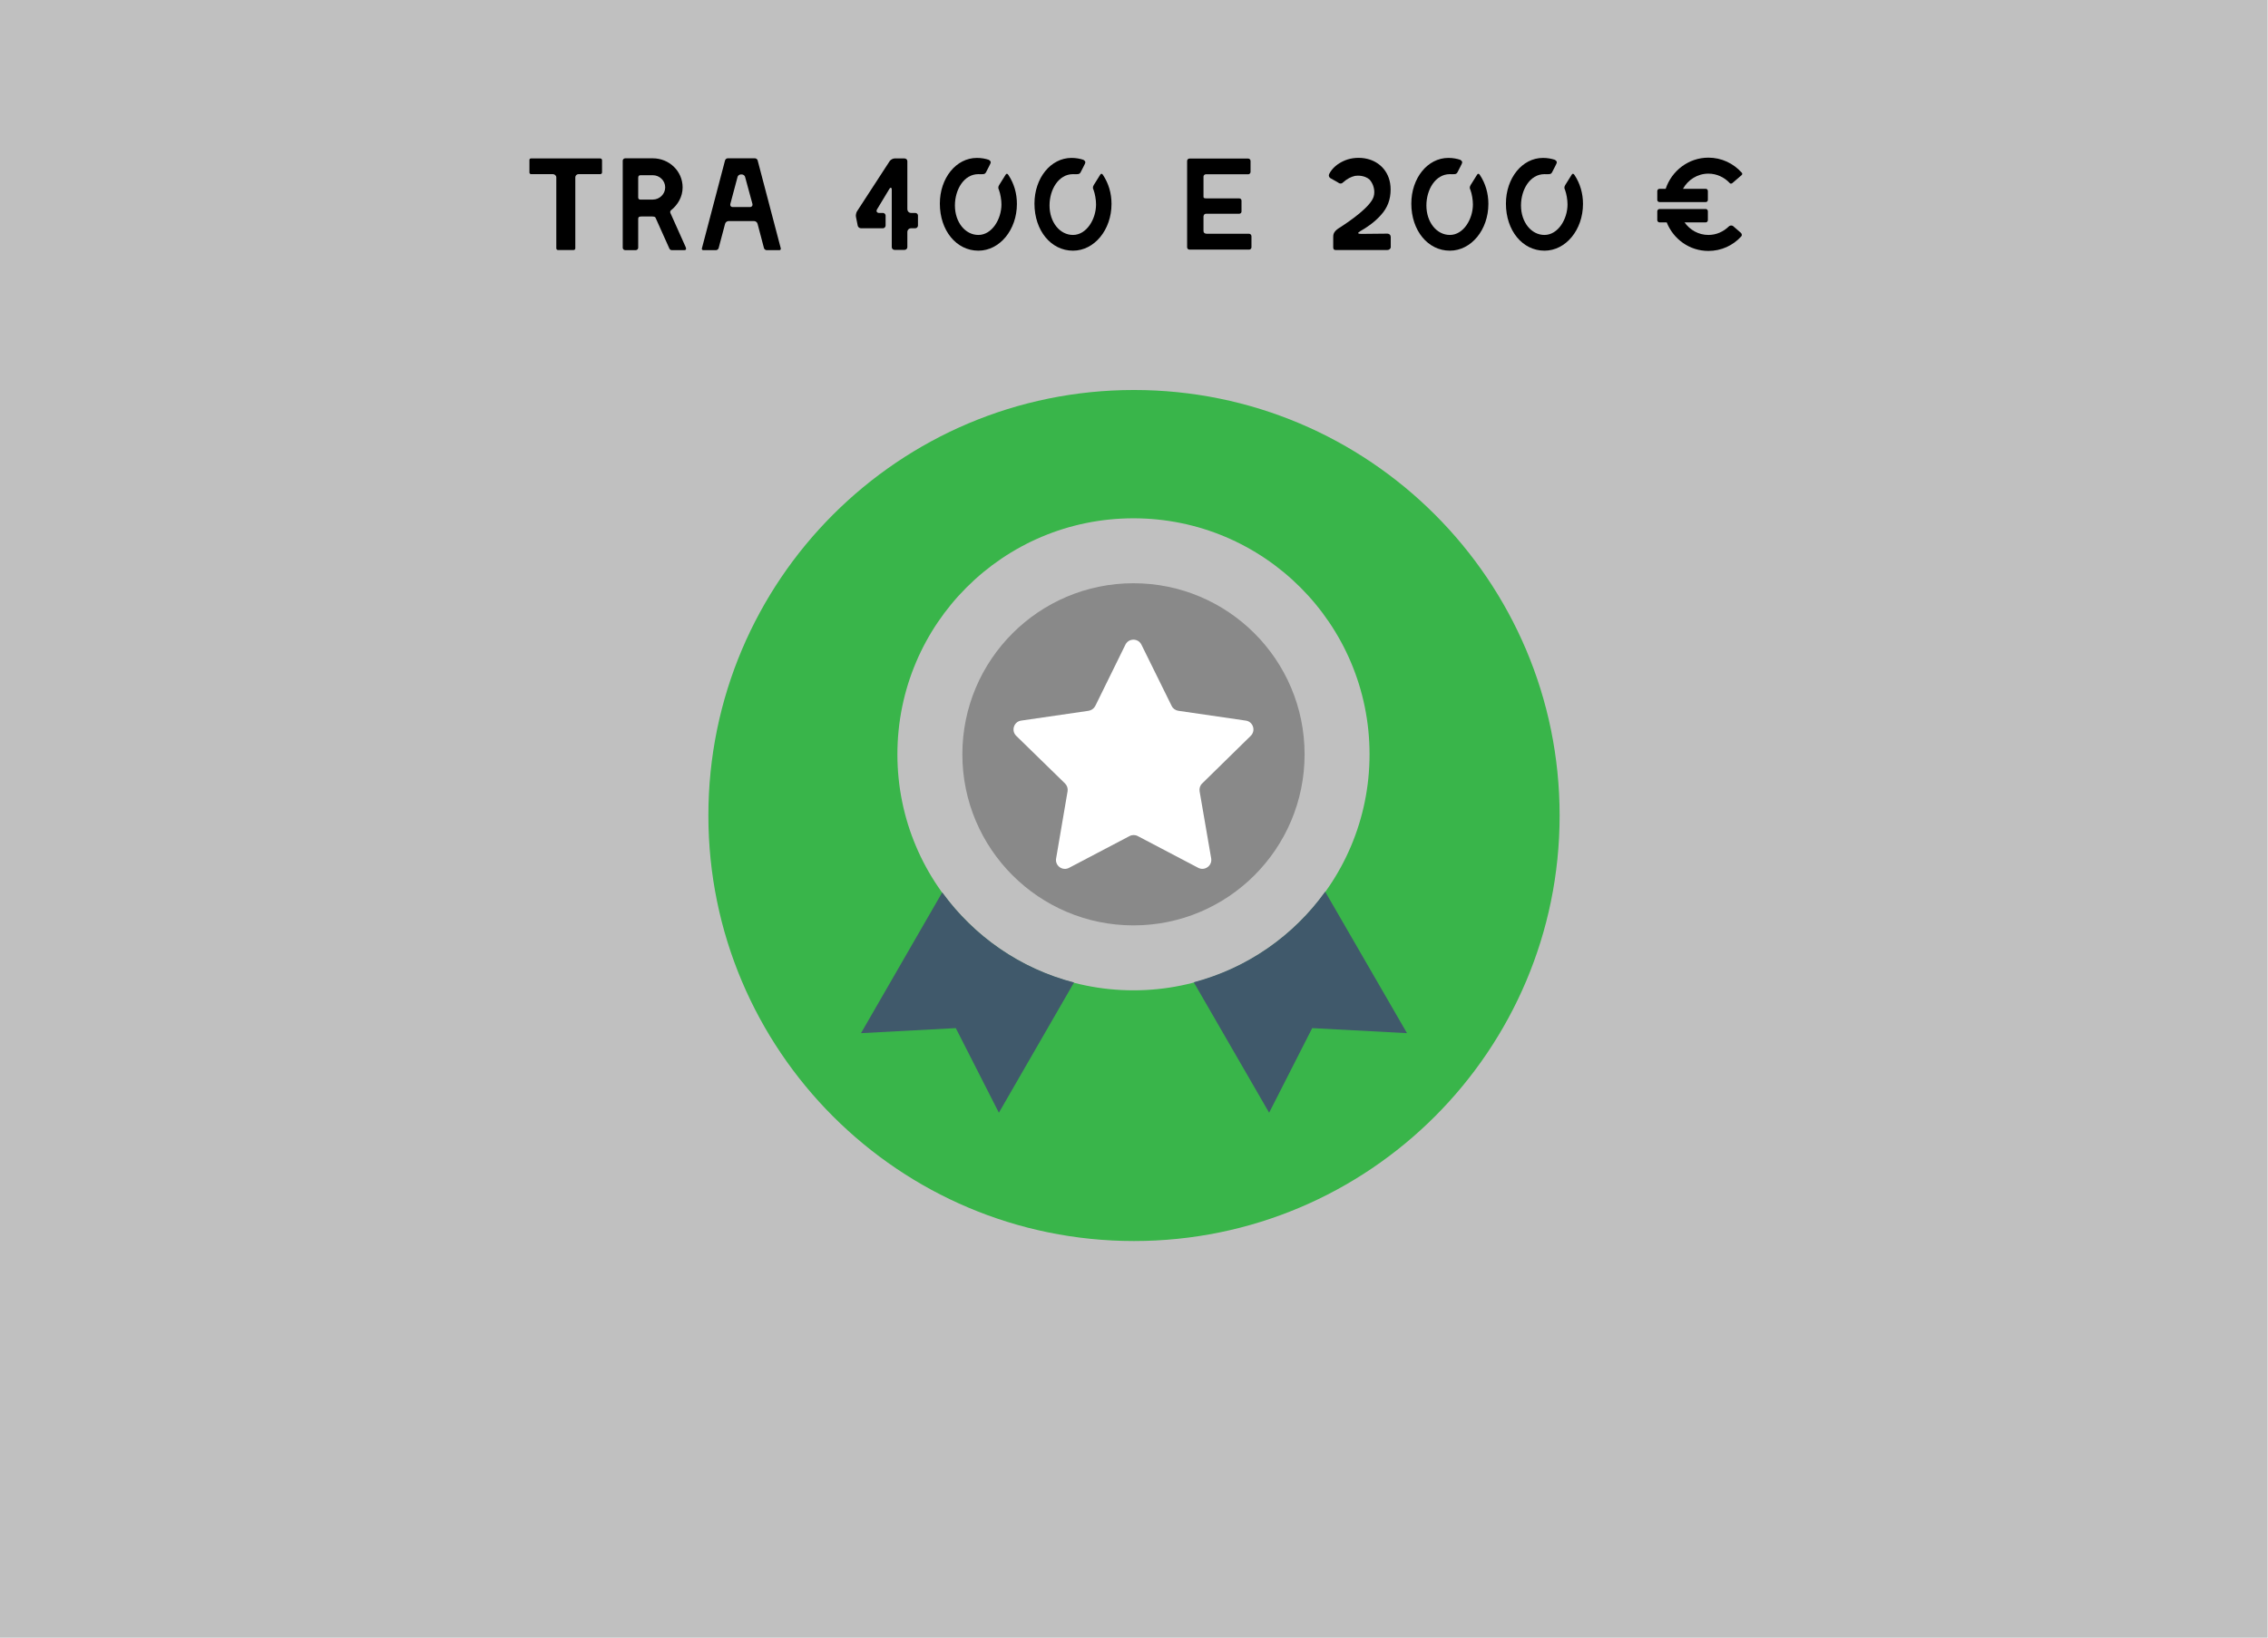
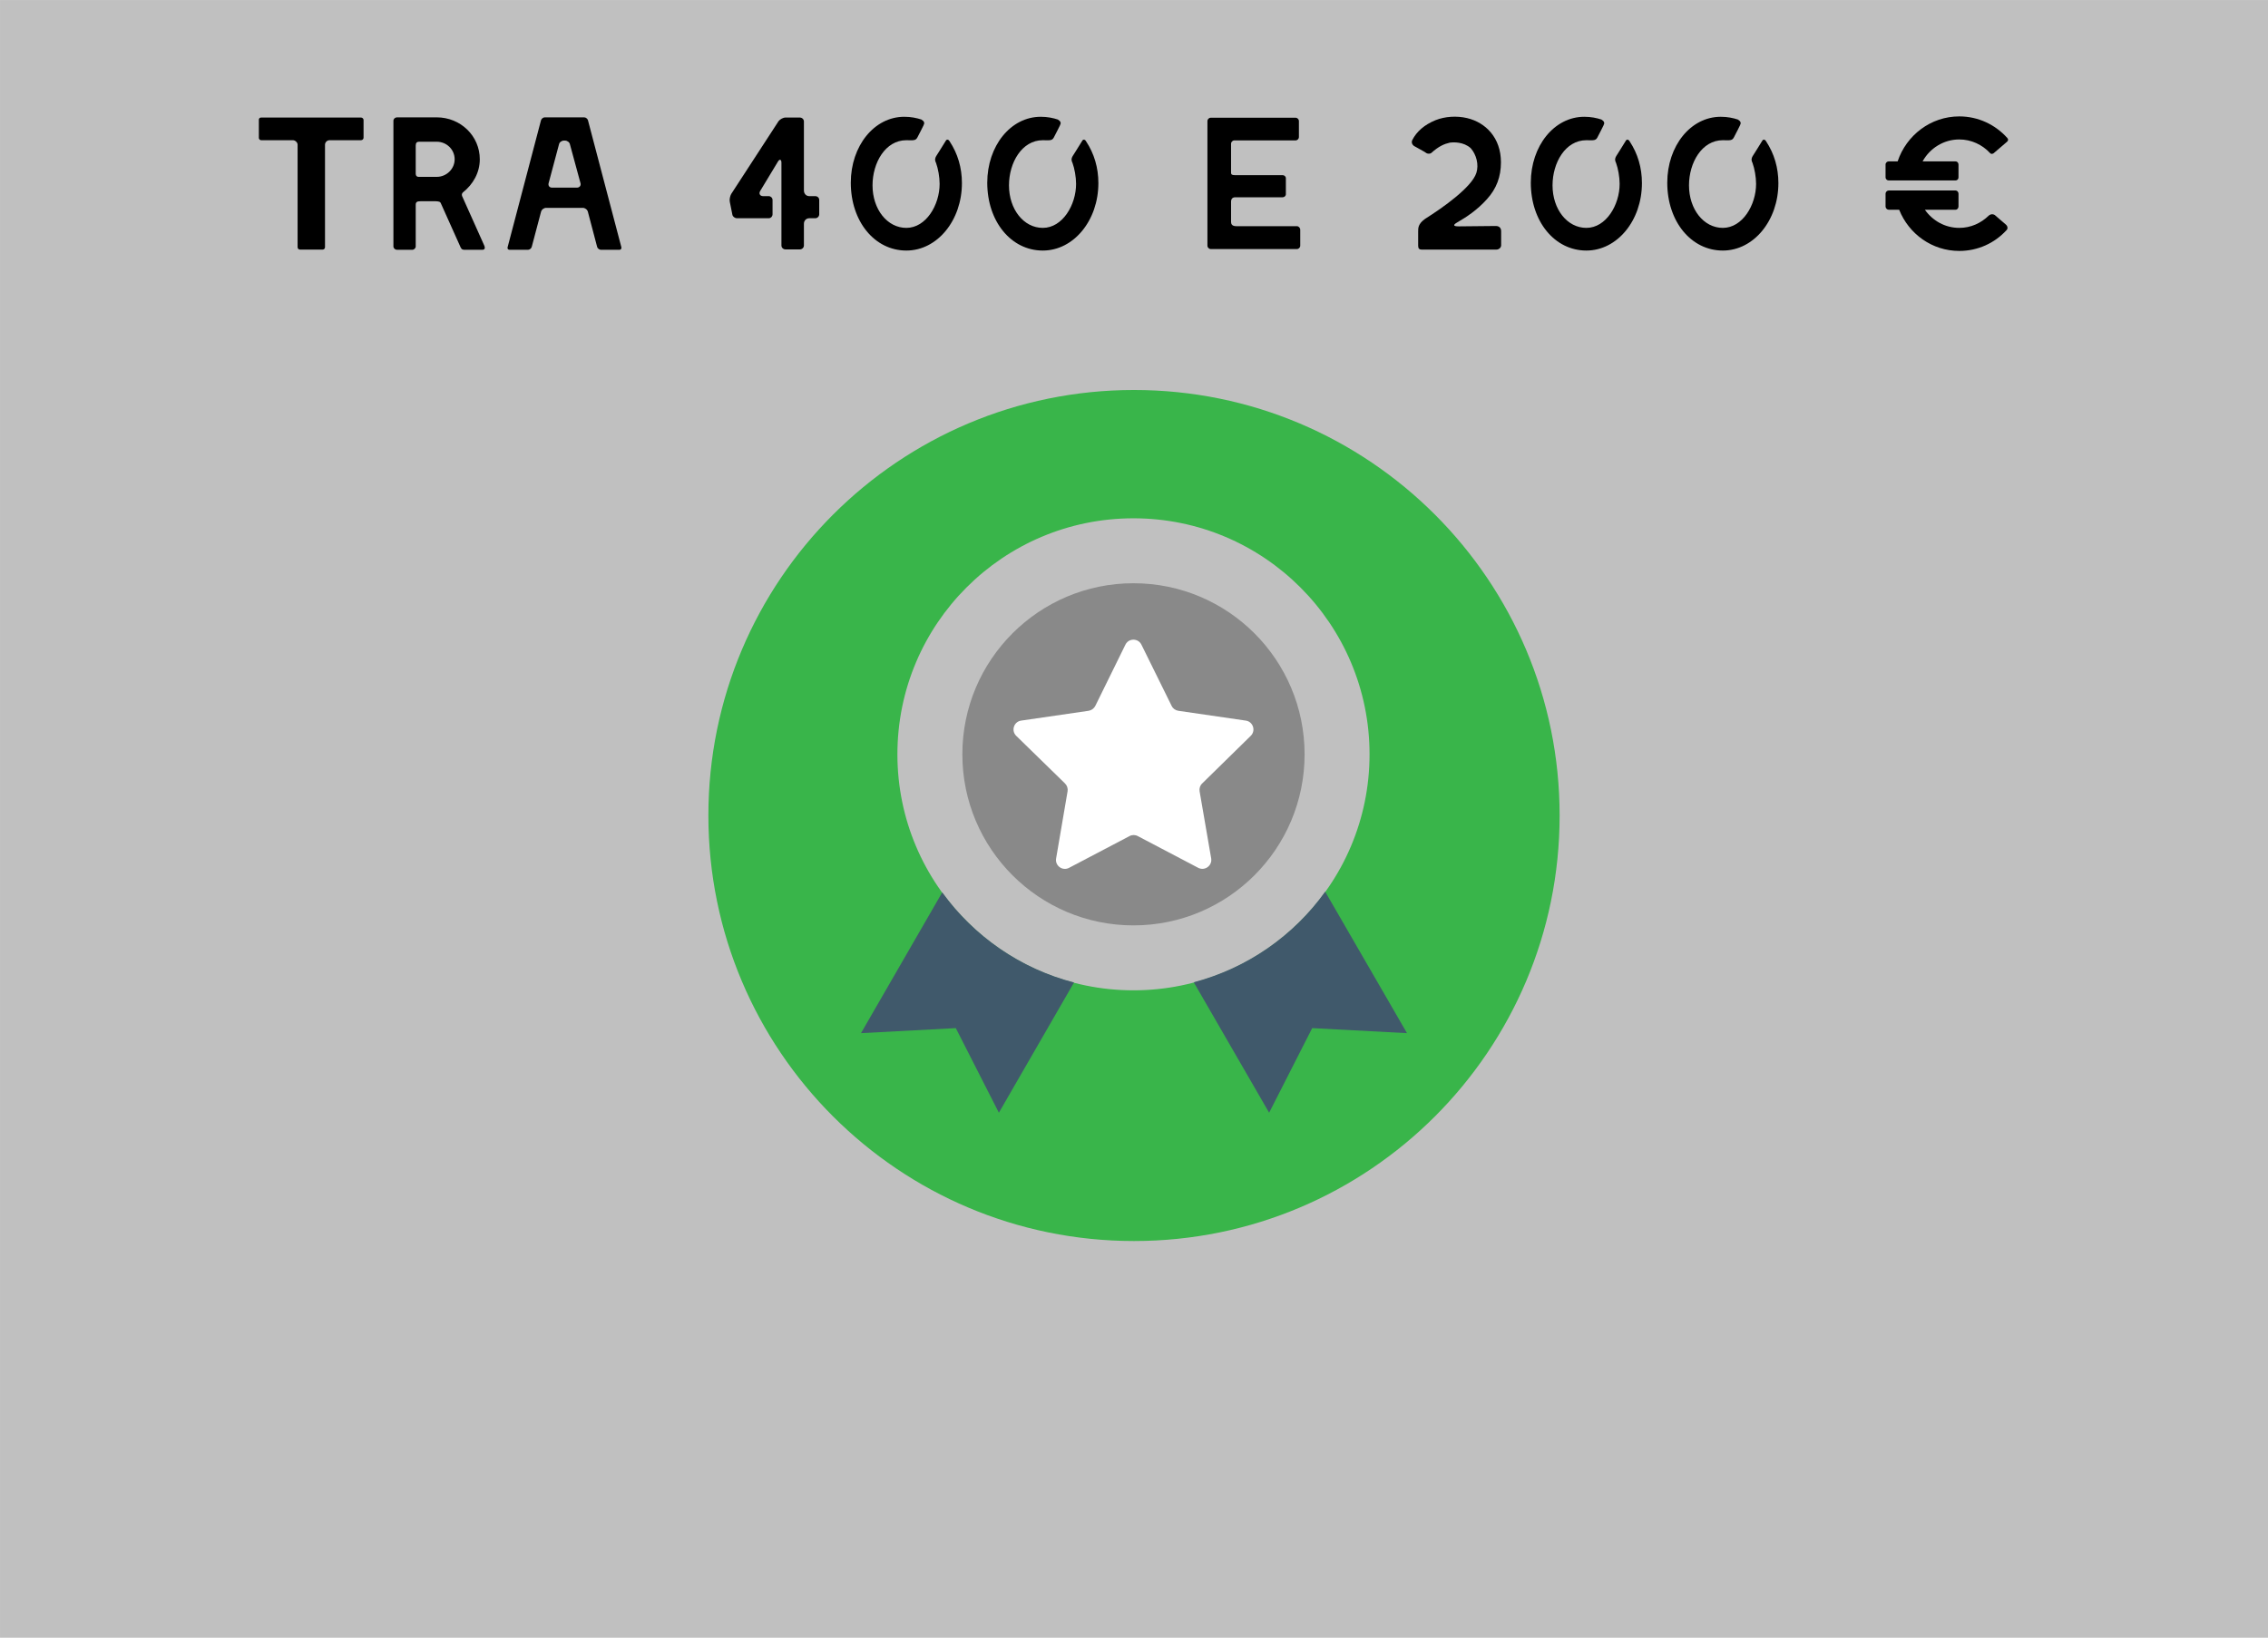
<svg xmlns="http://www.w3.org/2000/svg" version="1.1" id="Livello_1" x="0px" y="0px" width="900px" height="650px" viewBox="0 0 900 650" enable-background="new 0 0 900 650" xml:space="preserve">
-   <rect x="-0.208" y="0.001" fill="#C0C0C0" width="900" height="649.999" />
+   <rect x="0.005" y="0.017" fill="#C0C0C0" width="900" height="649.999" />
  <path fill="#39B54A" d="M618.897,323.693c0,93.283-75.617,168.9-168.897,168.9c-93.279,0-168.896-75.617-168.896-168.9  c0-93.282,75.617-168.896,168.896-168.896C543.28,154.797,618.897,230.411,618.897,323.693z" />
  <circle fill="#C0C0C0" cx="449.792" cy="299.404" r="93.679" />
  <g>
    <path fill="#40596B" d="M373.901,354.208l-32.233,55.873l37.62-1.996l17.092,33.58l29.818-51.693   C404.833,384.445,386.487,371.579,373.901,354.208z" />
    <path fill="#40596B" d="M525.869,353.931c-12.494,17.416-30.84,30.328-52.158,35.947l29.911,51.787l17.092-33.58l37.62,1.996   L525.869,353.931z" />
  </g>
  <circle fill="#898989" cx="449.792" cy="299.404" r="67.902" />
  <path fill="#FFFFFF" d="M496.33,292.066c2.09-2.043,0.929-5.621-1.951-6.039l-26.799-3.9c-1.161-0.186-2.136-0.883-2.647-1.951  l-11.982-24.291c-1.301-2.647-5.063-2.647-6.363,0l-11.936,24.291c-0.512,1.021-1.533,1.766-2.647,1.951l-26.799,3.9  c-2.88,0.418-4.041,3.996-1.951,6.039l19.368,18.902c0.836,0.836,1.207,1.998,1.021,3.111l-4.552,26.66  c-0.511,2.879,2.555,5.109,5.155,3.717l23.966-12.588c1.021-0.557,2.275-0.557,3.298,0l23.965,12.588  c2.602,1.346,5.62-0.838,5.155-3.717l-4.598-26.66c-0.186-1.16,0.186-2.322,1.022-3.111L496.33,292.066z" />
  <g>
-     <path d="M220.754,98.561V70.375c0-0.624-0.624-1.248-1.3-1.248h-8.736c-0.312,0-0.624-0.312-0.624-0.624v-5.044   c0-0.312,0.26-0.572,0.624-0.572h27.457c0.416,0,0.728,0.313,0.728,0.676v4.888c0,0.364-0.312,0.676-0.728,0.676h-8.632   c-0.676,0-1.248,0.572-1.248,1.248v28.186c0,0.364-0.26,0.676-0.676,0.676h-6.188C221.014,99.237,220.754,98.925,220.754,98.561z" />
-     <path d="M247.117,98.353V63.771c0-0.52,0.468-0.936,0.988-0.936h10.92c6.553,0,11.856,5.096,11.856,11.544   c0,3.692-1.872,6.917-4.628,9.1c-0.52,0.468-0.208,1.092-0.208,1.092l6.032,13.468c0.416,0.937,0.052,1.248-0.52,1.248h-4.576   c-0.676,0-1.04,0-1.352-0.624c0,0-5.252-11.752-5.46-12.168c-0.156-0.416-0.416-0.521-1.404-0.572h-4.16   c-0.988,0-1.352,0.208-1.352,0.988v11.44c0,0.52-0.468,0.936-0.988,0.936h-4.16C247.585,99.288,247.117,98.872,247.117,98.353z    M259.025,79.216c2.704,0,4.94-2.185,4.94-4.836c0-2.704-2.236-4.836-4.94-4.836h-4.836c-0.624,0-0.936,0.313-0.936,1.04v7.801   c0,0.52,0.312,0.832,0.78,0.832H259.025z" />
-     <path d="M278.525,98.613l9.204-34.997c0.155-0.416,0.571-0.78,1.04-0.78h10.816c0.468,0,0.884,0.364,1.04,0.728l9.204,34.998   c0.104,0.416-0.156,0.728-0.52,0.728h-5.097c-0.416,0-0.937-0.364-1.04-0.78l-2.548-9.672c-0.156-0.624-0.78-1.092-1.404-1.092   h-10.089c-0.623,0-1.248,0.468-1.403,1.092l-2.548,9.62c-0.104,0.468-0.625,0.832-1.041,0.832h-5.096   C278.68,99.288,278.421,98.977,278.525,98.613z M297.609,82.18c0.729,0,1.145-0.572,0.988-1.196l-2.912-10.712   c-0.104-0.572-0.729-1.04-1.352-1.04h-0.313c-0.624,0-1.248,0.468-1.352,1.04l-2.86,10.712c-0.156,0.624,0.208,1.196,0.936,1.196   H297.609z" />
-     <path d="M353.873,98.093V75.316c0-0.936-0.521-1.092-0.988-0.26l-4.836,8.008c-0.469,0.729-0.104,1.456,0.779,1.456h1.561   c0.52,0,1.04,0.468,1.04,1.04v3.952c0,0.572-0.468,1.092-1.04,1.092h-8.736c-0.624,0-1.248-0.52-1.3-1.092l-0.677-3.38   c-0.155-0.624,0.053-1.612,0.364-2.184l13.053-20.073c0.416-0.52,1.248-0.988,1.924-0.988h3.9c0.624,0,1.144,0.468,1.144,1.092   V82.96c0,0.884,0.625,1.56,1.457,1.56h1.664c0.623,0,1.092,0.468,1.092,1.04v3.952c0,0.572-0.469,1.092-1.092,1.092h-1.664   c-0.832,0-1.457,0.676-1.457,1.508v5.98c0,0.624-0.52,1.092-1.144,1.092h-3.9C354.392,99.185,353.873,98.717,353.873,98.093z" />
-     <path d="M372.957,80.828c0-10.14,6.448-18.149,14.717-18.149c1.819,0,3.38,0.313,4.783,0.78h-0.052   c0.729,0.416,0.937,0.936,0.572,1.508v0.052c0,0-1.144,2.34-1.716,3.38c-0.469,0.832-0.988,0.78-3.017,0.728   c-5.772,0-9.308,6.188-9.308,12.429c0,6.604,4.056,11.7,9.308,11.7c5.408,0,9.152-6.292,9.152-12.116   c0-1.872-0.416-4.212-0.987-5.772c-0.209-0.416-0.469-0.988,0.052-1.872c0,0,2.08-3.276,2.6-4.16   c0.261-0.52,0.78-0.468,1.093,0.104c2.235,3.38,3.38,7.28,3.38,11.492c0,10.296-6.813,18.564-15.289,18.564   C379.509,99.496,372.957,91.489,372.957,80.828z" />
-     <path d="M410.5,80.828c0-10.14,6.448-18.149,14.717-18.149c1.819,0,3.38,0.313,4.783,0.78h-0.052   c0.729,0.416,0.937,0.936,0.572,1.508v0.052c0,0-1.144,2.34-1.716,3.38c-0.469,0.832-0.988,0.78-3.017,0.728   c-5.772,0-9.308,6.188-9.308,12.429c0,6.604,4.056,11.7,9.308,11.7c5.408,0,9.152-6.292,9.152-12.116   c0-1.872-0.416-4.212-0.987-5.772c-0.209-0.416-0.469-0.988,0.052-1.872c0,0,2.08-3.276,2.6-4.16   c0.261-0.52,0.78-0.468,1.093,0.104c2.235,3.38,3.38,7.28,3.38,11.492c0,10.296-6.813,18.564-15.289,18.564   C417.052,99.496,410.5,91.489,410.5,80.828z" />
-     <path d="M471.078,98.145v-34.27c0-0.52,0.416-0.936,0.936-0.936h23.297c0.521,0,0.937,0.416,0.937,0.936v4.368   c0,0.52-0.416,0.936-0.937,0.936h-16.796c-0.521,0-0.937,0.416-0.937,0.936v7.645c0,0.676-0.052,0.988,1.196,0.988h13.001   c0.468,0,0.884,0.364,0.884,0.832V84c0,0.468-0.416,0.832-0.884,0.832h-13.053c-1.092,0-1.145,0.936-1.145,1.196v5.512   c0,0.52,0.104,1.248,1.456,1.248h16.641c0.521,0,0.937,0.468,0.937,0.988v4.368c0,0.52-0.416,0.936-0.937,0.936h-23.661   C471.494,99.08,471.078,98.664,471.078,98.145z" />
-     <path d="M529.056,98.197v-3.9c0-0.988-0.052-2.132,1.925-3.536c5.044-3.172,12.845-8.736,14.093-12.636   c0.728-2.288,0-5.044-1.561-6.812c-1.977-1.769-4.732-1.664-5.772-1.508c-1.56,0.364-3.016,0.988-5.044,2.808   c-0.364,0.312-0.988,0.26-1.3,0.104c-0.884-0.624-2.496-1.404-3.433-1.976c-0.572-0.364-0.832-1.04-0.52-1.664   c1.195-2.34,3.328-4.212,6.396-5.46c2.6-1.04,5.824-1.248,8.684-0.572c5.045,1.196,9.309,5.356,9.309,12.168   c0,4.004-1.248,7.28-3.848,10.14c-2.652,2.964-5.564,4.889-8.269,6.448c-1.145,0.676-0.988,1.04,0.52,1.04l10.192-0.104   c0.937,0,1.456,0.572,1.456,1.404v3.9c0,0.676-0.624,1.196-1.352,1.196h-20.489C529.369,99.237,529.056,98.925,529.056,98.197z" />
-     <path d="M560.049,80.828c0-10.14,6.448-18.149,14.717-18.149c1.819,0,3.38,0.313,4.783,0.78h-0.052   c0.729,0.416,0.937,0.936,0.572,1.508v0.052c0,0-1.144,2.34-1.716,3.38c-0.469,0.832-0.988,0.78-3.017,0.728   c-5.772,0-9.308,6.188-9.308,12.429c0,6.604,4.056,11.7,9.308,11.7c5.408,0,9.152-6.292,9.152-12.116   c0-1.872-0.416-4.212-0.987-5.772c-0.209-0.416-0.469-0.988,0.052-1.872c0,0,2.08-3.276,2.6-4.16   c0.261-0.52,0.78-0.468,1.093,0.104c2.235,3.38,3.38,7.28,3.38,11.492c0,10.296-6.813,18.564-15.289,18.564   C566.6,99.496,560.049,91.489,560.049,80.828z" />
-     <path d="M597.592,80.828c0-10.14,6.448-18.149,14.717-18.149c1.819,0,3.38,0.313,4.783,0.78h-0.052   c0.729,0.416,0.937,0.936,0.572,1.508v0.052c0,0-1.144,2.34-1.716,3.38c-0.469,0.832-0.988,0.78-3.017,0.728   c-5.772,0-9.308,6.188-9.308,12.429c0,6.604,4.056,11.7,9.308,11.7c5.408,0,9.152-6.292,9.152-12.116   c0-1.872-0.416-4.212-0.987-5.772c-0.209-0.416-0.469-0.988,0.052-1.872c0,0,2.08-3.276,2.6-4.16   c0.261-0.52,0.78-0.468,1.093,0.104c2.235,3.38,3.38,7.28,3.38,11.492c0,10.296-6.813,18.564-15.289,18.564   C604.143,99.496,597.592,91.489,597.592,80.828z" />
-     <path d="M657.65,79.372v-3.536c0-0.52,0.416-0.884,0.885-0.884h2.443c2.393-7.176,9.101-12.376,16.953-12.376   c5.252,0,9.933,2.288,13.209,5.928c0.312,0.313,0.312,0.729-0.053,1.04l-3.64,3.12c-0.156,0.156-0.677,0.416-1.04,0   c-2.133-2.288-5.148-3.744-8.477-3.744c-4.316,0-8.112,2.444-10.088,6.032h9.048c0.468,0,0.832,0.364,0.832,0.884v3.536   c0,0.468-0.364,0.832-0.832,0.832h-18.356C658.066,80.204,657.65,79.84,657.65,79.372z M661.394,88.264h-2.859   c-0.469,0-0.885-0.416-0.885-0.884v-3.536c0-0.468,0.416-0.884,0.885-0.884h18.356c0.468,0,0.832,0.416,0.832,0.884v3.536   c0,0.468-0.364,0.884-0.832,0.884h-8.425c2.133,3.017,5.564,4.992,9.465,4.992c3.172,0,5.98-1.3,8.112-3.38   c0.728-0.624,1.456-0.312,1.664-0.156c0.208,0.208,2.496,2.132,3.017,2.601c0.571,0.468,0.623,1.196,0.207,1.56   c-3.224,3.536-7.852,5.721-13,5.721C670.443,99.601,664.047,94.92,661.394,88.264z" />
+     <path d="M118.095,98.101V57.452c0-0.9-0.899-1.8-1.875-1.8h-12.6c-0.449,0-0.899-0.45-0.899-0.9v-7.274   c0-0.45,0.375-0.825,0.899-0.825h39.599c0.6,0,1.05,0.45,1.05,0.975v7.049c0,0.525-0.45,0.975-1.05,0.975H130.77   c-0.976,0-1.8,0.825-1.8,1.8v40.648c0,0.525-0.375,0.975-0.976,0.975h-8.925C118.47,99.076,118.095,98.626,118.095,98.101z" />
+     <path d="M156.119,97.801V47.928c0-0.75,0.675-1.35,1.425-1.35h15.75c9.449,0,17.099,7.35,17.099,16.649   c0,5.325-2.699,9.975-6.675,13.125c-0.75,0.675-0.3,1.575-0.3,1.575l8.7,19.424c0.6,1.35,0.074,1.8-0.75,1.8h-6.6   c-0.976,0-1.5,0-1.95-0.9c0,0-7.575-16.949-7.875-17.549c-0.225-0.6-0.6-0.75-2.024-0.825h-6c-1.425,0-1.95,0.3-1.95,1.425v16.5   c0,0.75-0.675,1.35-1.425,1.35h-6C156.794,99.151,156.119,98.551,156.119,97.801z M173.294,70.202c3.899,0,7.124-3.15,7.124-6.975   c0-3.9-3.225-6.975-7.124-6.975h-6.975c-0.9,0-1.351,0.45-1.351,1.5v11.25c0,0.75,0.45,1.2,1.125,1.2H173.294z" />
+     <path d="M201.419,98.176l13.274-50.473c0.226-0.6,0.825-1.125,1.5-1.125h15.6c0.675,0,1.275,0.525,1.5,1.05l13.274,50.473   c0.15,0.6-0.225,1.05-0.75,1.05h-7.35c-0.6,0-1.35-0.525-1.5-1.125l-3.675-13.95c-0.225-0.9-1.125-1.575-2.024-1.575h-14.55   c-0.9,0-1.8,0.675-2.025,1.575l-3.675,13.875c-0.149,0.675-0.899,1.2-1.5,1.2h-7.35C201.645,99.151,201.27,98.701,201.419,98.176z    M228.944,74.477c1.05,0,1.649-0.825,1.425-1.725l-4.2-15.45c-0.149-0.825-1.05-1.5-1.949-1.5h-0.45c-0.9,0-1.8,0.675-1.95,1.5   l-4.125,15.45c-0.225,0.9,0.301,1.725,1.351,1.725H228.944z" />
+     <path d="M310.093,97.426V64.577c0-1.35-0.75-1.575-1.425-0.375l-6.975,11.549c-0.676,1.05-0.15,2.1,1.125,2.1h2.25   c0.749,0,1.499,0.675,1.499,1.5v5.7c0,0.825-0.675,1.575-1.499,1.575h-12.6c-0.9,0-1.801-0.75-1.875-1.575l-0.976-4.875   c-0.225-0.9,0.075-2.325,0.525-3.15l18.824-28.949c0.6-0.75,1.8-1.425,2.774-1.425h5.625c0.9,0,1.65,0.675,1.65,1.575v27.374   c0,1.275,0.899,2.25,2.1,2.25h2.4c0.899,0,1.574,0.675,1.574,1.5v5.7c0,0.825-0.675,1.575-1.574,1.575h-2.4   c-1.2,0-2.1,0.975-2.1,2.175v8.625c0,0.9-0.75,1.575-1.65,1.575h-5.625C310.843,99.001,310.093,98.326,310.093,97.426z" />
+     <path d="M337.618,72.527c0-14.625,9.3-26.174,21.225-26.174c2.625,0,4.875,0.45,6.899,1.125h-0.075   c1.051,0.6,1.351,1.35,0.825,2.175v0.075c0,0-1.649,3.375-2.475,4.875c-0.675,1.2-1.425,1.125-4.35,1.05   c-8.325,0-13.425,8.925-13.425,17.924c0,9.525,5.85,16.875,13.425,16.875c7.8,0,13.199-9.075,13.199-17.475   c0-2.7-0.6-6.075-1.425-8.325c-0.3-0.6-0.675-1.425,0.075-2.7c0,0,2.999-4.725,3.749-6c0.375-0.75,1.125-0.675,1.575,0.15   c3.225,4.875,4.875,10.5,4.875,16.574c0,14.85-9.824,26.774-22.049,26.774C347.069,99.451,337.618,87.902,337.618,72.527z" />
+     <path d="M391.767,72.527c0-14.625,9.3-26.174,21.225-26.174c2.625,0,4.875,0.45,6.899,1.125h-0.075   c1.051,0.6,1.351,1.35,0.825,2.175v0.075c0,0-1.649,3.375-2.475,4.875c-0.675,1.2-1.425,1.125-4.35,1.05   c-8.325,0-13.425,8.925-13.425,17.924c0,9.525,5.85,16.875,13.425,16.875c7.8,0,13.199-9.075,13.199-17.475   c0-2.7-0.6-6.075-1.425-8.325c-0.3-0.6-0.675-1.425,0.075-2.7c0,0,2.999-4.725,3.749-6c0.375-0.75,1.125-0.675,1.575,0.15   c3.225,4.875,4.875,10.5,4.875,16.574c0,14.85-9.824,26.774-22.049,26.774C401.217,99.451,391.767,87.902,391.767,72.527z" />
+     <path d="M479.14,97.501V48.078c0-0.75,0.6-1.35,1.35-1.35h33.6c0.75,0,1.35,0.6,1.35,1.35v6.3c0,0.75-0.6,1.35-1.35,1.35h-24.225   c-0.75,0-1.35,0.6-1.35,1.35v11.024c0,0.975-0.074,1.425,1.725,1.425h18.75c0.674,0,1.273,0.525,1.273,1.2v6.375   c0,0.675-0.6,1.2-1.273,1.2h-18.824c-1.576,0-1.65,1.35-1.65,1.725v7.95c0,0.75,0.15,1.8,2.1,1.8h24c0.75,0,1.35,0.675,1.35,1.425   v6.3c0,0.75-0.6,1.35-1.35,1.35H480.49C479.74,98.851,479.14,98.251,479.14,97.501z" />
+     <path d="M562.763,97.576v-5.625c0-1.425-0.074-3.075,2.775-5.1c7.275-4.575,18.523-12.6,20.324-18.224   c1.049-3.3,0-7.275-2.25-9.825c-2.85-2.55-6.824-2.4-8.324-2.175c-2.25,0.525-4.35,1.425-7.275,4.05   c-0.525,0.45-1.426,0.375-1.875,0.15c-1.275-0.9-3.6-2.025-4.949-2.85c-0.826-0.525-1.201-1.5-0.75-2.4   c1.725-3.375,4.799-6.075,9.225-7.875c3.75-1.5,8.398-1.8,12.523-0.825c7.275,1.725,13.426,7.725,13.426,17.549   c0,5.774-1.801,10.5-5.551,14.624c-3.824,4.275-8.023,7.05-11.924,9.3c-1.65,0.975-1.426,1.5,0.75,1.5l14.699-0.15   c1.35,0,2.1,0.825,2.1,2.025v5.625c0,0.975-0.9,1.725-1.949,1.725h-29.549C563.215,99.076,562.763,98.626,562.763,97.576z" />
+     <path d="M607.463,72.527c0-14.625,9.301-26.174,21.225-26.174c2.625,0,4.875,0.45,6.9,1.125h-0.076   c1.051,0.6,1.352,1.35,0.826,2.175v0.075c0,0-1.65,3.375-2.475,4.875c-0.676,1.2-1.426,1.125-4.35,1.05   c-8.326,0-13.426,8.925-13.426,17.924c0,9.525,5.85,16.875,13.426,16.875c7.799,0,13.199-9.075,13.199-17.475   c0-2.7-0.6-6.075-1.426-8.325c-0.299-0.6-0.674-1.425,0.076-2.7c0,0,2.998-4.725,3.748-6c0.375-0.75,1.125-0.675,1.576,0.15   c3.225,4.875,4.875,10.5,4.875,16.574c0,14.85-9.824,26.774-22.049,26.774C616.914,99.451,607.463,87.902,607.463,72.527z" />
+     <path d="M661.613,72.527c0-14.625,9.299-26.174,21.225-26.174c2.625,0,4.875,0.45,6.898,1.125h-0.074   c1.051,0.6,1.35,1.35,0.824,2.175v0.075c0,0-1.648,3.375-2.475,4.875c-0.674,1.2-1.424,1.125-4.35,1.05   c-8.324,0-13.424,8.925-13.424,17.924c0,9.525,5.85,16.875,13.424,16.875c7.801,0,13.199-9.075,13.199-17.475   c0-2.7-0.6-6.075-1.424-8.325c-0.301-0.6-0.676-1.425,0.074-2.7c0,0,3-4.725,3.75-6c0.375-0.75,1.125-0.675,1.574,0.15   c3.225,4.875,4.875,10.5,4.875,16.574c0,14.85-9.824,26.774-22.049,26.774C671.062,99.451,661.613,87.902,661.613,72.527z" />
+     <path d="M748.236,70.427v-5.1c0-0.75,0.6-1.275,1.273-1.275h3.525c3.449-10.35,13.125-17.85,24.449-17.85   c7.574,0,14.324,3.3,19.049,8.55c0.451,0.45,0.451,1.05-0.074,1.5l-5.25,4.5c-0.225,0.225-0.975,0.6-1.5,0   c-3.074-3.3-7.424-5.4-12.225-5.4c-6.225,0-11.699,3.525-14.549,8.7h13.049c0.676,0,1.199,0.525,1.199,1.275v5.1   c0,0.675-0.523,1.2-1.199,1.2H749.51C748.836,71.627,748.236,71.102,748.236,70.427z M753.635,83.252h-4.125   c-0.674,0-1.273-0.6-1.273-1.275v-5.1c0-0.675,0.6-1.275,1.273-1.275h26.475c0.676,0,1.199,0.6,1.199,1.275v5.1   c0,0.675-0.523,1.275-1.199,1.275h-12.148c3.074,4.35,8.023,7.2,13.648,7.2c4.574,0,8.625-1.875,11.699-4.875   c1.051-0.9,2.1-0.45,2.4-0.225c0.301,0.3,3.6,3.075,4.35,3.75c0.824,0.675,0.9,1.725,0.301,2.25c-4.65,5.1-11.326,8.25-18.75,8.25   C766.685,99.601,757.461,92.851,753.635,83.252z" />
  </g>
</svg>
